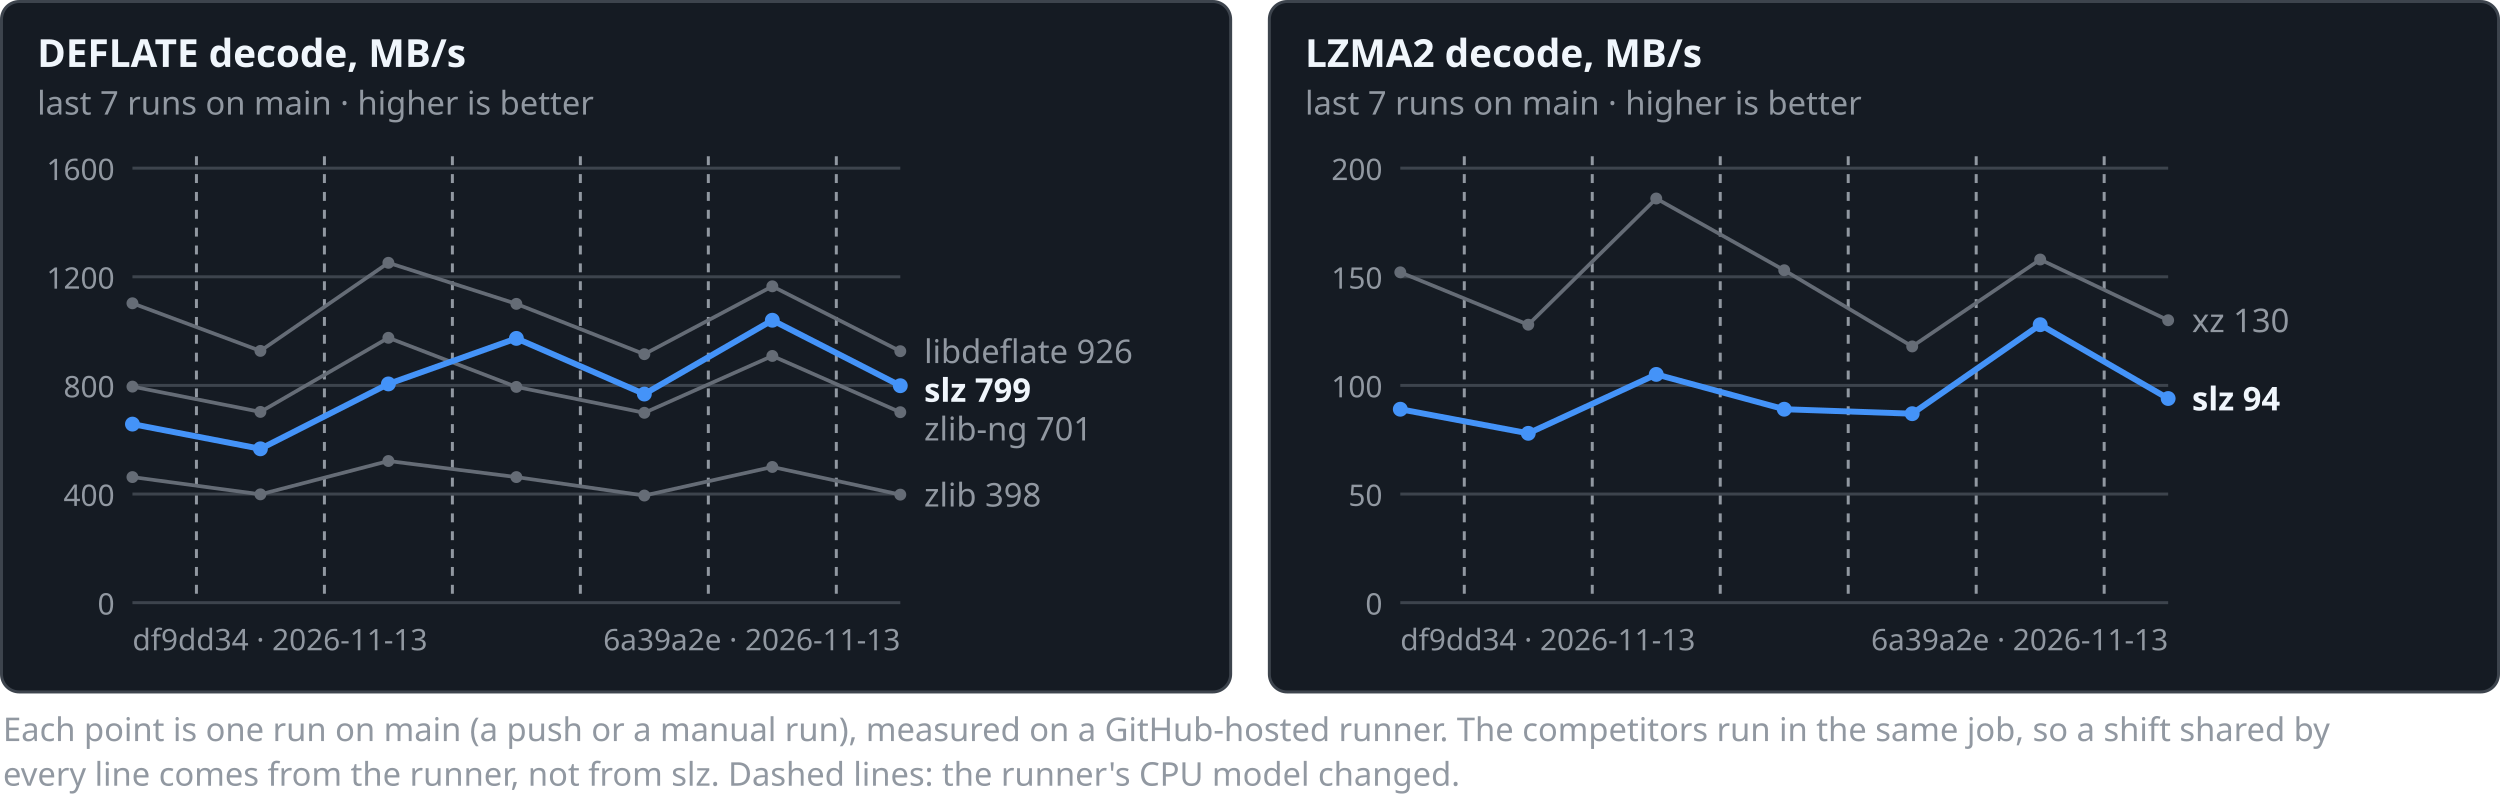
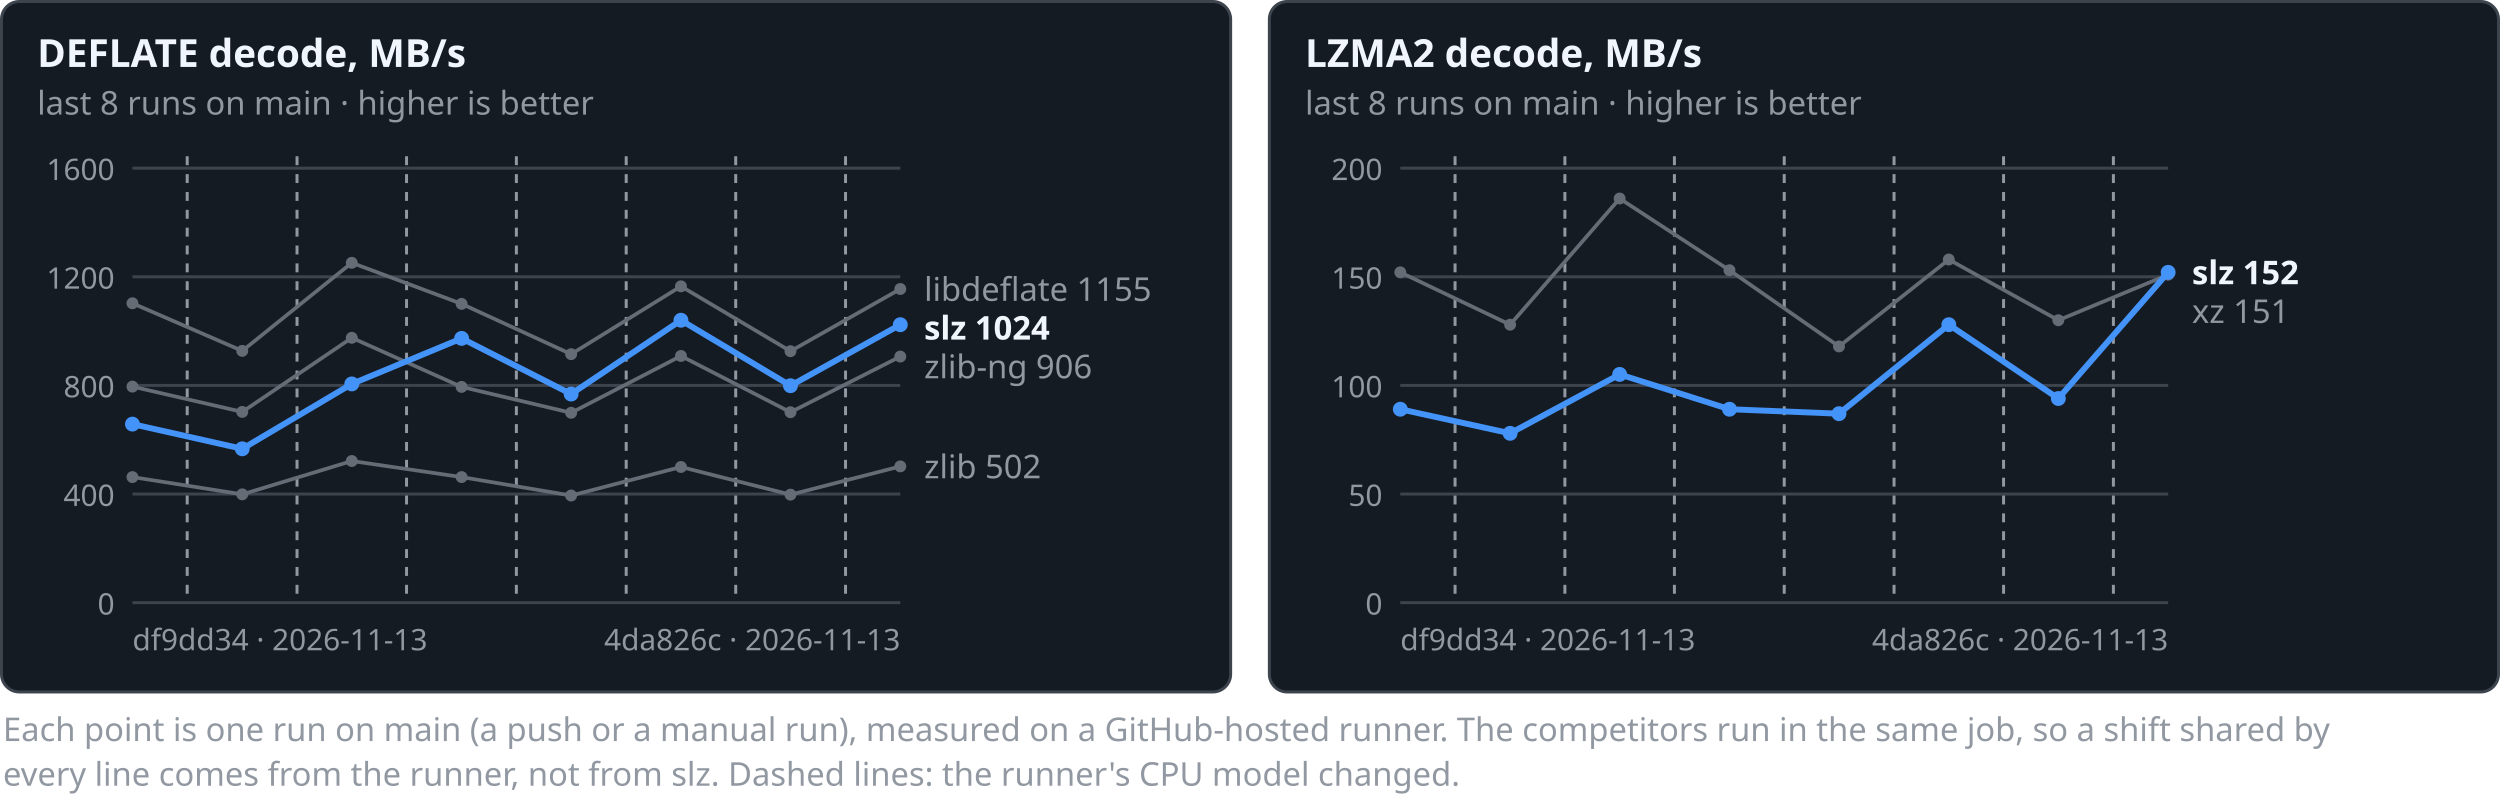
<svg xmlns="http://www.w3.org/2000/svg" width="840" height="270" viewBox="0 0 840 270" role="img" aria-labelledby="title desc">
  <style>text{font-family:-apple-system,BlinkMacSystemFont,'Segoe UI','Noto Sans',Helvetica,Arial,sans-serif;font-variant-numeric:tabular-nums}</style>
  <rect x="0.5" y="0.5" width="413.0" height="232.0" fill="#151b23" rx="6" stroke="#3d444d" />
  <text x="12.5" y="22.5" font-size="13" fill="#f0f6fc" font-weight="600">DEFLATE decode, MB/s</text>
-   <text x="12.5" y="38.5" font-size="11" fill="#9198a1">last 7 runs on main · higher is better</text>
+   <text x="12.5" y="38.5" font-size="11" fill="#9198a1">last 8 runs on main · higher is better</text>
  <line x1="44.5" y1="202.5" x2="302.5" y2="202.5" stroke="#3d444d" stroke-width="1" />
  <text x="38.5" y="206.5" font-size="10" fill="#9198a1" text-anchor="end">0</text>
  <line x1="44.5" y1="166.0" x2="302.5" y2="166.0" stroke="#3d444d" stroke-width="1" />
  <text x="38.5" y="170.0" font-size="10" fill="#9198a1" text-anchor="end">400</text>
  <line x1="44.5" y1="129.5" x2="302.5" y2="129.5" stroke="#3d444d" stroke-width="1" />
  <text x="38.5" y="133.5" font-size="10" fill="#9198a1" text-anchor="end">800</text>
  <line x1="44.5" y1="93.0" x2="302.5" y2="93.0" stroke="#3d444d" stroke-width="1" />
  <text x="38.5" y="97.0" font-size="10" fill="#9198a1" text-anchor="end">1200</text>
  <line x1="44.5" y1="56.5" x2="302.5" y2="56.5" stroke="#3d444d" stroke-width="1" />
  <text x="38.5" y="60.5" font-size="10" fill="#9198a1" text-anchor="end">1600</text>
-   <line x1="66.0" y1="52.5" x2="66.0" y2="202.5" stroke="#9198a1" stroke-width="1" stroke-dasharray="3 3" />
-   <line x1="109.0" y1="52.5" x2="109.0" y2="202.5" stroke="#9198a1" stroke-width="1" stroke-dasharray="3 3" />
-   <line x1="152.0" y1="52.5" x2="152.0" y2="202.5" stroke="#9198a1" stroke-width="1" stroke-dasharray="3 3" />
-   <line x1="195.0" y1="52.5" x2="195.0" y2="202.5" stroke="#9198a1" stroke-width="1" stroke-dasharray="3 3" />
-   <line x1="238.0" y1="52.5" x2="238.0" y2="202.5" stroke="#9198a1" stroke-width="1" stroke-dasharray="3 3" />
-   <line x1="281.0" y1="52.5" x2="281.0" y2="202.5" stroke="#9198a1" stroke-width="1" stroke-dasharray="3 3" />
-   <polyline points="44.5,101.9 87.5,117.9 130.5,88.3 173.5,102.1 216.5,119.0 259.5,96.2 302.5,118.0" fill="none" stroke="#656c76" stroke-width="1.25" stroke-linejoin="round" stroke-linecap="round" />
+   <line x1="62.9" y1="52.5" x2="62.9" y2="202.5" stroke="#9198a1" stroke-width="1" stroke-dasharray="3 3" />
+   <line x1="99.8" y1="52.5" x2="99.8" y2="202.5" stroke="#9198a1" stroke-width="1" stroke-dasharray="3 3" />
+   <line x1="136.6" y1="52.5" x2="136.6" y2="202.5" stroke="#9198a1" stroke-width="1" stroke-dasharray="3 3" />
+   <line x1="173.5" y1="52.5" x2="173.5" y2="202.5" stroke="#9198a1" stroke-width="1" stroke-dasharray="3 3" />
+   <line x1="210.4" y1="52.5" x2="210.4" y2="202.5" stroke="#9198a1" stroke-width="1" stroke-dasharray="3 3" />
+   <line x1="247.2" y1="52.5" x2="247.2" y2="202.5" stroke="#9198a1" stroke-width="1" stroke-dasharray="3 3" />
+   <line x1="284.1" y1="52.5" x2="284.1" y2="202.5" stroke="#9198a1" stroke-width="1" stroke-dasharray="3 3" />
+   <polyline points="44.5,101.9 81.4,117.9 118.2,88.3 155.1,102.1 191.9,119.0 228.8,96.2 265.6,118.0 302.5,97.1" fill="none" stroke="#656c76" stroke-width="1.25" stroke-linejoin="round" stroke-linecap="round" />
  <circle cx="44.5" cy="101.9" r="2" fill="#656c76" />
-   <circle cx="87.5" cy="117.9" r="2" fill="#656c76" />
-   <circle cx="130.5" cy="88.3" r="2" fill="#656c76" />
-   <circle cx="173.5" cy="102.1" r="2" fill="#656c76" />
-   <circle cx="216.5" cy="119.0" r="2" fill="#656c76" />
-   <circle cx="259.5" cy="96.2" r="2" fill="#656c76" />
-   <circle cx="302.5" cy="118.0" r="2" fill="#656c76" />
-   <polyline points="44.5,129.9 87.5,138.4 130.5,113.5 173.5,130.0 216.5,138.7 259.5,119.6 302.5,138.5" fill="none" stroke="#656c76" stroke-width="1.25" stroke-linejoin="round" stroke-linecap="round" />
+   <circle cx="81.4" cy="117.9" r="2" fill="#656c76" />
+   <circle cx="118.2" cy="88.3" r="2" fill="#656c76" />
+   <circle cx="155.1" cy="102.1" r="2" fill="#656c76" />
+   <circle cx="191.9" cy="119.0" r="2" fill="#656c76" />
+   <circle cx="228.8" cy="96.2" r="2" fill="#656c76" />
+   <circle cx="265.6" cy="118.0" r="2" fill="#656c76" />
+   <circle cx="302.5" cy="97.1" r="2" fill="#656c76" />
+   <polyline points="44.5,129.9 81.4,138.4 118.2,113.5 155.1,130.0 191.9,138.7 228.8,119.6 265.6,138.5 302.5,119.8" fill="none" stroke="#656c76" stroke-width="1.25" stroke-linejoin="round" stroke-linecap="round" />
  <circle cx="44.5" cy="129.9" r="2" fill="#656c76" />
-   <circle cx="87.5" cy="138.4" r="2" fill="#656c76" />
-   <circle cx="130.5" cy="113.5" r="2" fill="#656c76" />
-   <circle cx="173.5" cy="130.0" r="2" fill="#656c76" />
-   <circle cx="216.5" cy="138.7" r="2" fill="#656c76" />
-   <circle cx="259.5" cy="119.6" r="2" fill="#656c76" />
-   <circle cx="302.5" cy="138.5" r="2" fill="#656c76" />
-   <polyline points="44.5,160.3 87.5,166.1 130.5,154.9 173.5,160.3 216.5,166.5 259.5,156.9 302.5,166.2" fill="none" stroke="#656c76" stroke-width="1.25" stroke-linejoin="round" stroke-linecap="round" />
+   <circle cx="81.4" cy="138.4" r="2" fill="#656c76" />
+   <circle cx="118.2" cy="113.5" r="2" fill="#656c76" />
+   <circle cx="155.1" cy="130.0" r="2" fill="#656c76" />
+   <circle cx="191.9" cy="138.7" r="2" fill="#656c76" />
+   <circle cx="228.8" cy="119.6" r="2" fill="#656c76" />
+   <circle cx="265.6" cy="138.5" r="2" fill="#656c76" />
+   <circle cx="302.5" cy="119.8" r="2" fill="#656c76" />
+   <polyline points="44.5,160.3 81.4,166.1 118.2,154.9 155.1,160.3 191.9,166.5 228.8,156.9 265.6,166.2 302.5,156.7" fill="none" stroke="#656c76" stroke-width="1.25" stroke-linejoin="round" stroke-linecap="round" />
  <circle cx="44.5" cy="160.3" r="2" fill="#656c76" />
-   <circle cx="87.5" cy="166.1" r="2" fill="#656c76" />
-   <circle cx="130.5" cy="154.9" r="2" fill="#656c76" />
-   <circle cx="173.5" cy="160.3" r="2" fill="#656c76" />
-   <circle cx="216.5" cy="166.5" r="2" fill="#656c76" />
-   <circle cx="259.5" cy="156.9" r="2" fill="#656c76" />
-   <circle cx="302.5" cy="166.2" r="2" fill="#656c76" />
-   <polyline points="44.5,142.5 87.5,150.8 130.5,129.0 173.5,113.7 216.5,132.4 259.5,107.6 302.5,129.6" fill="none" stroke="#4493f8" stroke-width="2" stroke-linejoin="round" stroke-linecap="round" />
+   <circle cx="81.4" cy="166.1" r="2" fill="#656c76" />
+   <circle cx="118.2" cy="154.9" r="2" fill="#656c76" />
+   <circle cx="155.1" cy="160.3" r="2" fill="#656c76" />
+   <circle cx="191.9" cy="166.5" r="2" fill="#656c76" />
+   <circle cx="228.8" cy="156.9" r="2" fill="#656c76" />
+   <circle cx="265.6" cy="166.2" r="2" fill="#656c76" />
+   <circle cx="302.5" cy="156.7" r="2" fill="#656c76" />
+   <polyline points="44.5,142.5 81.4,150.8 118.2,129.0 155.1,113.7 191.9,132.4 228.8,107.6 265.6,129.6 302.5,109.1" fill="none" stroke="#4493f8" stroke-width="2" stroke-linejoin="round" stroke-linecap="round" />
  <circle cx="44.5" cy="142.5" r="2.5" fill="#4493f8" />
-   <circle cx="87.5" cy="150.8" r="2.5" fill="#4493f8" />
-   <circle cx="130.5" cy="129.0" r="2.5" fill="#4493f8" />
-   <circle cx="173.5" cy="113.7" r="2.5" fill="#4493f8" />
-   <circle cx="216.5" cy="132.4" r="2.5" fill="#4493f8" />
-   <circle cx="259.5" cy="107.6" r="2.5" fill="#4493f8" />
-   <circle cx="302.5" cy="129.6" r="2.5" fill="#4493f8" />
-   <text x="310.5" y="122.0" font-size="11" fill="#9198a1">libdeflate 926</text>
-   <text x="310.5" y="135.0" font-size="11" fill="#f0f6fc" font-weight="600">slz 799</text>
-   <text x="310.5" y="148.0" font-size="11" fill="#9198a1">zlib-ng 701</text>
-   <text x="310.5" y="170.2" font-size="11" fill="#9198a1">zlib 398</text>
+   <circle cx="81.4" cy="150.8" r="2.5" fill="#4493f8" />
+   <circle cx="118.2" cy="129.0" r="2.5" fill="#4493f8" />
+   <circle cx="155.1" cy="113.7" r="2.5" fill="#4493f8" />
+   <circle cx="191.9" cy="132.4" r="2.5" fill="#4493f8" />
+   <circle cx="228.8" cy="107.6" r="2.5" fill="#4493f8" />
+   <circle cx="265.6" cy="129.6" r="2.5" fill="#4493f8" />
+   <circle cx="302.5" cy="109.1" r="2.5" fill="#4493f8" />
+   <text x="310.5" y="101.1" font-size="11" fill="#9198a1">libdeflate 1155</text>
+   <text x="310.5" y="114.1" font-size="11" fill="#f0f6fc" font-weight="600">slz 1024</text>
+   <text x="310.5" y="127.1" font-size="11" fill="#9198a1">zlib-ng 906</text>
+   <text x="310.5" y="160.7" font-size="11" fill="#9198a1">zlib 502</text>
  <text x="44.5" y="218.5" font-size="10" fill="#9198a1">df9dd34 · 2026-11-13</text>
-   <text x="302.5" y="218.5" font-size="10" fill="#9198a1" text-anchor="end">6a39a2e · 2026-11-13</text>
+   <text x="302.5" y="218.5" font-size="10" fill="#9198a1" text-anchor="end">4da826c · 2026-11-13</text>
  <rect x="426.5" y="0.5" width="413.0" height="232.0" fill="#151b23" rx="6" stroke="#3d444d" />
  <text x="438.5" y="22.5" font-size="13" fill="#f0f6fc" font-weight="600">LZMA2 decode, MB/s</text>
-   <text x="438.5" y="38.5" font-size="11" fill="#9198a1">last 7 runs on main · higher is better</text>
+   <text x="438.5" y="38.5" font-size="11" fill="#9198a1">last 8 runs on main · higher is better</text>
  <line x1="470.5" y1="202.5" x2="728.5" y2="202.5" stroke="#3d444d" stroke-width="1" />
  <text x="464.5" y="206.5" font-size="10" fill="#9198a1" text-anchor="end">0</text>
  <line x1="470.5" y1="166.0" x2="728.5" y2="166.0" stroke="#3d444d" stroke-width="1" />
  <text x="464.5" y="170.0" font-size="10" fill="#9198a1" text-anchor="end">50</text>
  <line x1="470.5" y1="129.5" x2="728.5" y2="129.5" stroke="#3d444d" stroke-width="1" />
  <text x="464.5" y="133.5" font-size="10" fill="#9198a1" text-anchor="end">100</text>
  <line x1="470.5" y1="93.0" x2="728.5" y2="93.0" stroke="#3d444d" stroke-width="1" />
  <text x="464.5" y="97.0" font-size="10" fill="#9198a1" text-anchor="end">150</text>
  <line x1="470.5" y1="56.5" x2="728.5" y2="56.5" stroke="#3d444d" stroke-width="1" />
  <text x="464.5" y="60.5" font-size="10" fill="#9198a1" text-anchor="end">200</text>
-   <line x1="492.0" y1="52.5" x2="492.0" y2="202.5" stroke="#9198a1" stroke-width="1" stroke-dasharray="3 3" />
-   <line x1="535.0" y1="52.5" x2="535.0" y2="202.5" stroke="#9198a1" stroke-width="1" stroke-dasharray="3 3" />
-   <line x1="578.0" y1="52.5" x2="578.0" y2="202.5" stroke="#9198a1" stroke-width="1" stroke-dasharray="3 3" />
-   <line x1="621.0" y1="52.5" x2="621.0" y2="202.5" stroke="#9198a1" stroke-width="1" stroke-dasharray="3 3" />
-   <line x1="664.0" y1="52.5" x2="664.0" y2="202.5" stroke="#9198a1" stroke-width="1" stroke-dasharray="3 3" />
-   <line x1="707.0" y1="52.5" x2="707.0" y2="202.5" stroke="#9198a1" stroke-width="1" stroke-dasharray="3 3" />
-   <polyline points="470.5,91.5 513.5,109.1 556.5,66.7 599.5,90.8 642.5,116.4 685.5,87.2 728.5,107.6" fill="none" stroke="#656c76" stroke-width="1.25" stroke-linejoin="round" stroke-linecap="round" />
+   <line x1="488.9" y1="52.5" x2="488.9" y2="202.5" stroke="#9198a1" stroke-width="1" stroke-dasharray="3 3" />
+   <line x1="525.8" y1="52.5" x2="525.8" y2="202.5" stroke="#9198a1" stroke-width="1" stroke-dasharray="3 3" />
+   <line x1="562.6" y1="52.5" x2="562.6" y2="202.5" stroke="#9198a1" stroke-width="1" stroke-dasharray="3 3" />
+   <line x1="599.5" y1="52.5" x2="599.5" y2="202.5" stroke="#9198a1" stroke-width="1" stroke-dasharray="3 3" />
+   <line x1="636.4" y1="52.5" x2="636.4" y2="202.5" stroke="#9198a1" stroke-width="1" stroke-dasharray="3 3" />
+   <line x1="673.2" y1="52.5" x2="673.2" y2="202.5" stroke="#9198a1" stroke-width="1" stroke-dasharray="3 3" />
+   <line x1="710.1" y1="52.5" x2="710.1" y2="202.5" stroke="#9198a1" stroke-width="1" stroke-dasharray="3 3" />
+   <polyline points="470.5,91.5 507.4,109.1 544.2,66.7 581.1,90.8 617.9,116.4 654.8,87.2 691.6,107.6 728.5,92.3" fill="none" stroke="#656c76" stroke-width="1.25" stroke-linejoin="round" stroke-linecap="round" />
  <circle cx="470.5" cy="91.5" r="2" fill="#656c76" />
-   <circle cx="513.5" cy="109.1" r="2" fill="#656c76" />
-   <circle cx="556.5" cy="66.7" r="2" fill="#656c76" />
-   <circle cx="599.5" cy="90.8" r="2" fill="#656c76" />
-   <circle cx="642.5" cy="116.4" r="2" fill="#656c76" />
-   <circle cx="685.5" cy="87.2" r="2" fill="#656c76" />
-   <circle cx="728.5" cy="107.6" r="2" fill="#656c76" />
-   <polyline points="470.5,137.5 513.5,145.6 556.5,125.8 599.5,137.5 642.5,139.0 685.5,109.1 728.5,133.9" fill="none" stroke="#4493f8" stroke-width="2" stroke-linejoin="round" stroke-linecap="round" />
+   <circle cx="507.4" cy="109.1" r="2" fill="#656c76" />
+   <circle cx="544.2" cy="66.7" r="2" fill="#656c76" />
+   <circle cx="581.1" cy="90.8" r="2" fill="#656c76" />
+   <circle cx="617.9" cy="116.4" r="2" fill="#656c76" />
+   <circle cx="654.8" cy="87.2" r="2" fill="#656c76" />
+   <circle cx="691.6" cy="107.6" r="2" fill="#656c76" />
+   <circle cx="728.5" cy="92.3" r="2" fill="#656c76" />
+   <polyline points="470.5,137.5 507.4,145.6 544.2,125.8 581.1,137.5 617.9,139.0 654.8,109.1 691.6,133.9 728.5,91.5" fill="none" stroke="#4493f8" stroke-width="2" stroke-linejoin="round" stroke-linecap="round" />
  <circle cx="470.5" cy="137.5" r="2.5" fill="#4493f8" />
-   <circle cx="513.5" cy="145.6" r="2.5" fill="#4493f8" />
-   <circle cx="556.5" cy="125.8" r="2.5" fill="#4493f8" />
-   <circle cx="599.5" cy="137.5" r="2.5" fill="#4493f8" />
-   <circle cx="642.5" cy="139.0" r="2.5" fill="#4493f8" />
-   <circle cx="685.5" cy="109.1" r="2.5" fill="#4493f8" />
-   <circle cx="728.5" cy="133.9" r="2.5" fill="#4493f8" />
-   <text x="736.5" y="111.6" font-size="11" fill="#9198a1">xz 130</text>
-   <text x="736.5" y="137.9" font-size="11" fill="#f0f6fc" font-weight="600">slz 94</text>
+   <circle cx="507.4" cy="145.6" r="2.5" fill="#4493f8" />
+   <circle cx="544.2" cy="125.8" r="2.5" fill="#4493f8" />
+   <circle cx="581.1" cy="137.5" r="2.5" fill="#4493f8" />
+   <circle cx="617.9" cy="139.0" r="2.5" fill="#4493f8" />
+   <circle cx="654.8" cy="109.1" r="2.5" fill="#4493f8" />
+   <circle cx="691.6" cy="133.9" r="2.5" fill="#4493f8" />
+   <circle cx="728.5" cy="91.5" r="2.5" fill="#4493f8" />
+   <text x="736.5" y="95.5" font-size="11" fill="#f0f6fc" font-weight="600">slz 152</text>
+   <text x="736.5" y="108.5" font-size="11" fill="#9198a1">xz 151</text>
  <text x="470.5" y="218.5" font-size="10" fill="#9198a1">df9dd34 · 2026-11-13</text>
-   <text x="728.5" y="218.5" font-size="10" fill="#9198a1" text-anchor="end">6a39a2e · 2026-11-13</text>
+   <text x="728.5" y="218.5" font-size="10" fill="#9198a1" text-anchor="end">4da826c · 2026-11-13</text>
  <text x="1.0" y="249.0" font-size="11" fill="#9198a1">Each point is one run on main (a push or a manual run), measured on a GitHub-hosted runner. The competitors run in the same job, so a shift shared by</text>
  <text x="1.0" y="264.0" font-size="11" fill="#9198a1">every line comes from the runner, not from slz. Dashed lines: the runner's CPU model changed.</text>
</svg>
